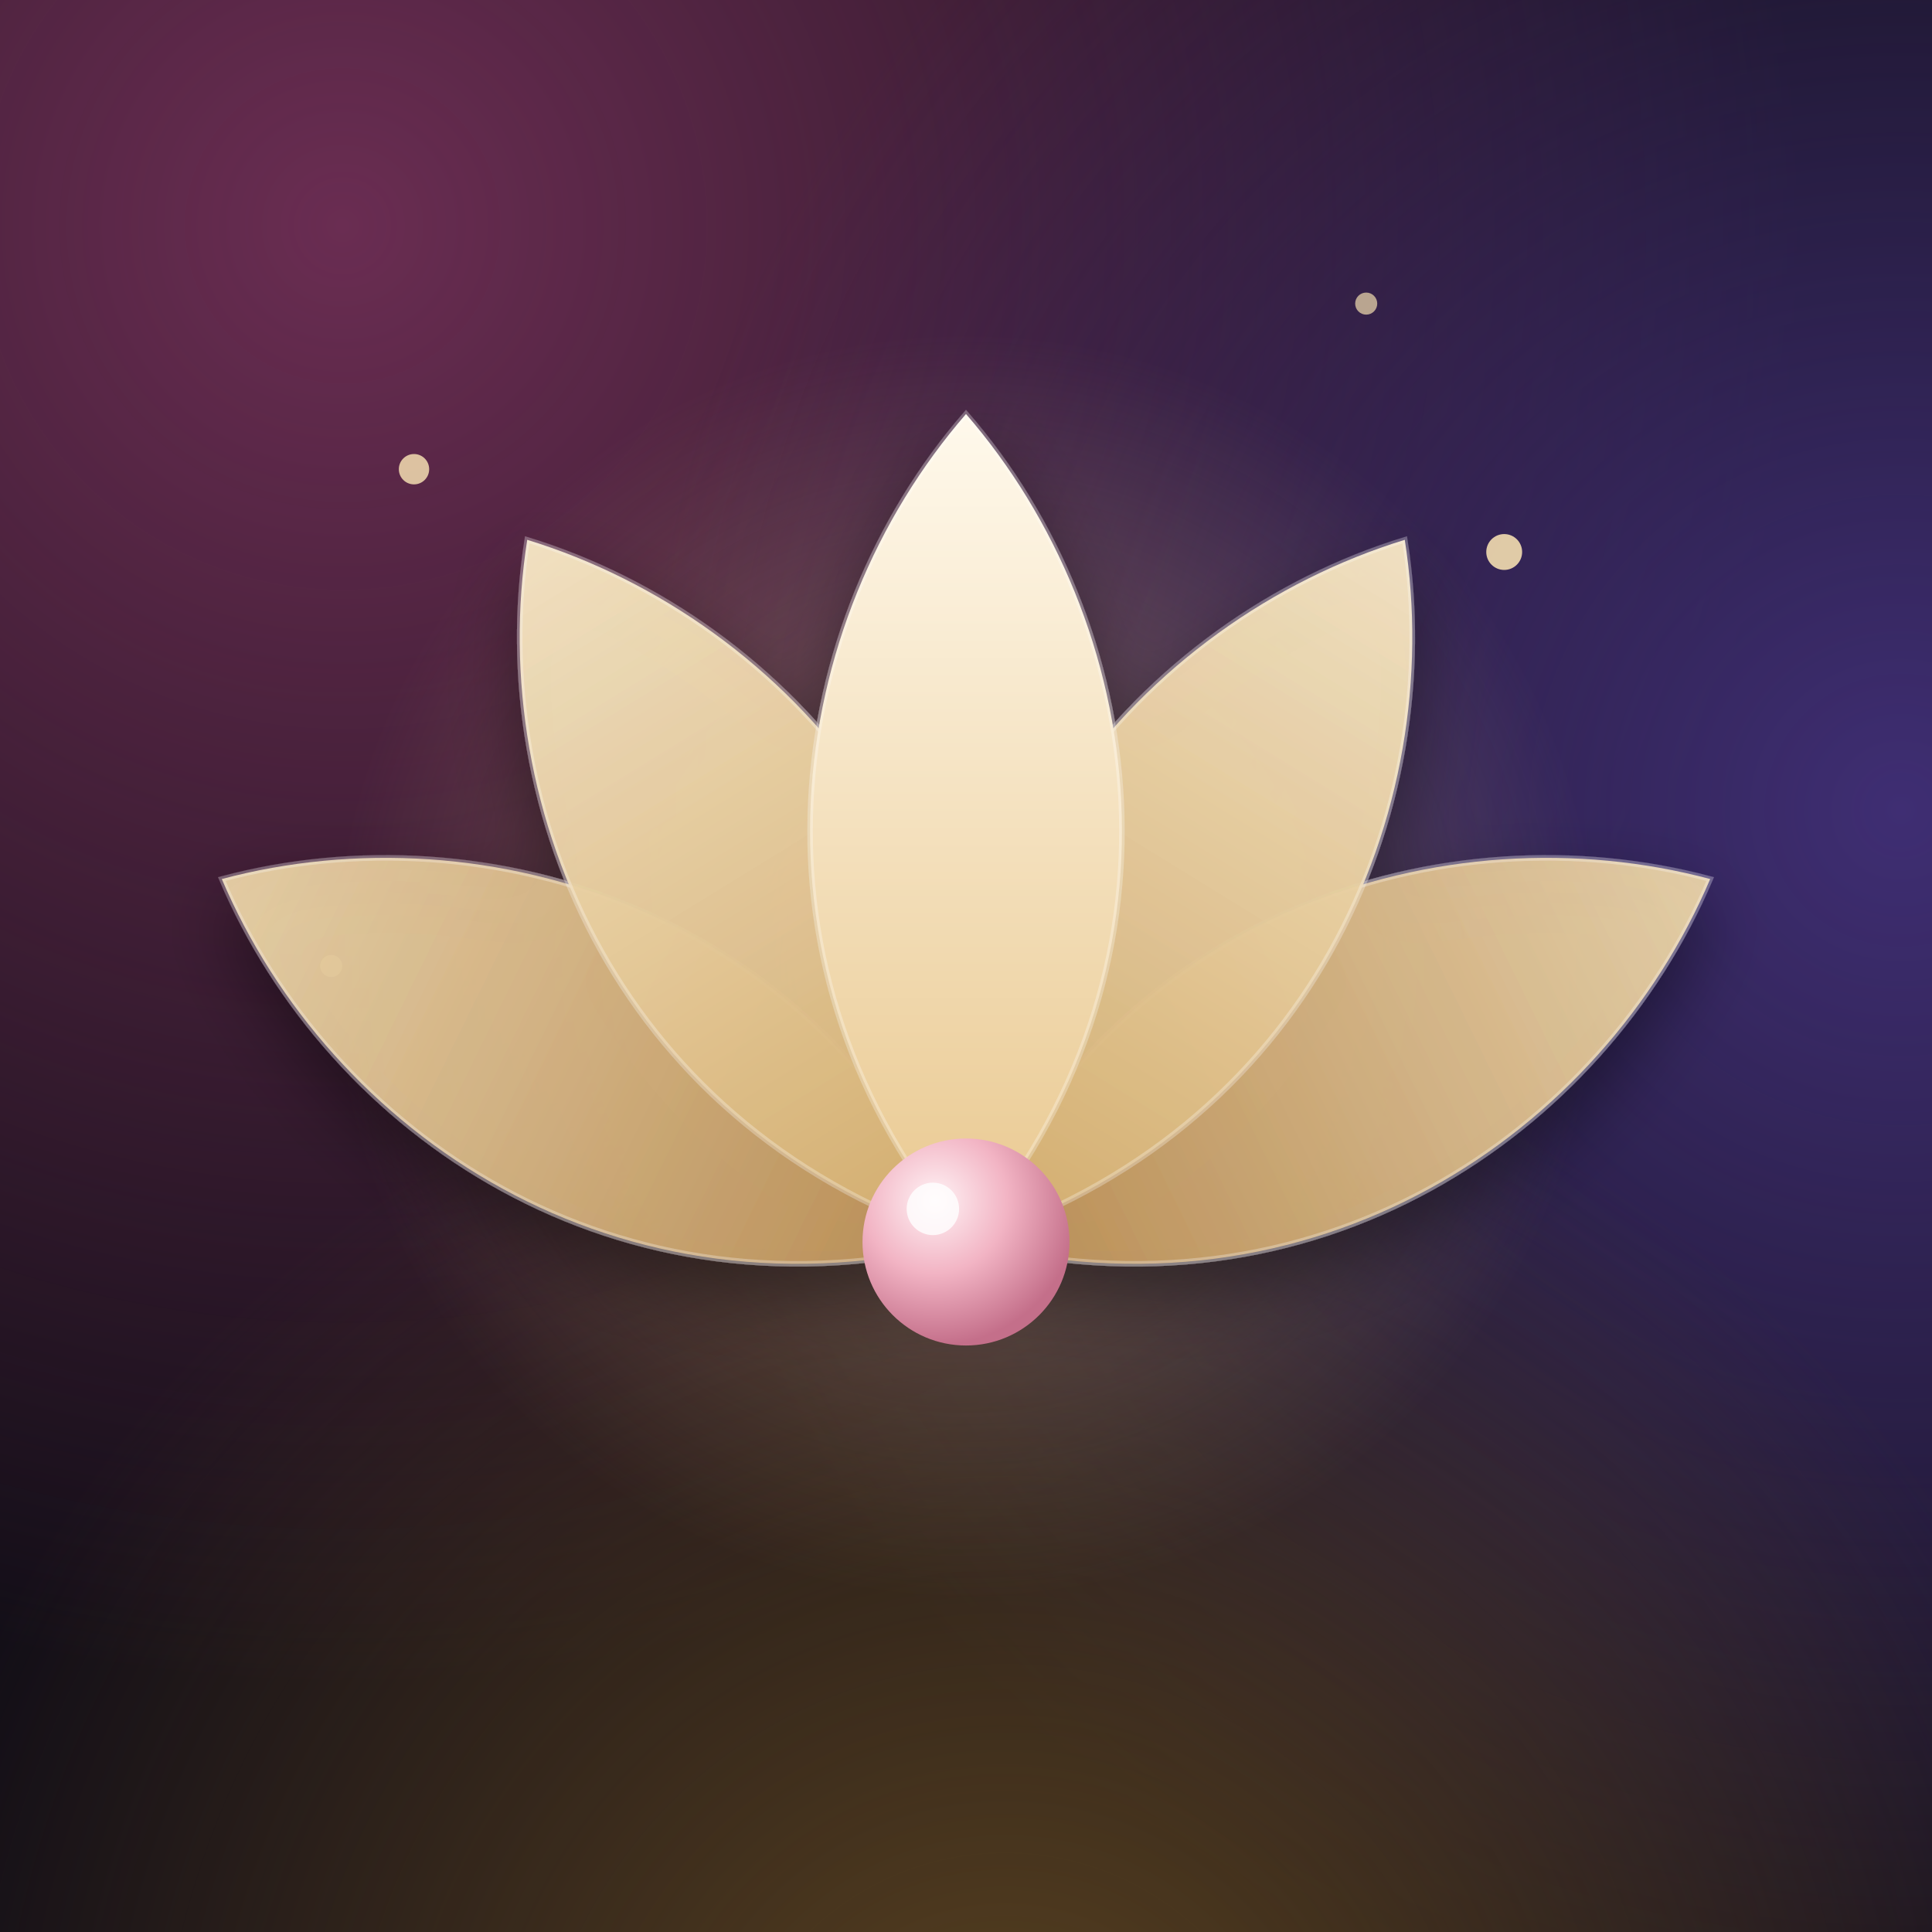
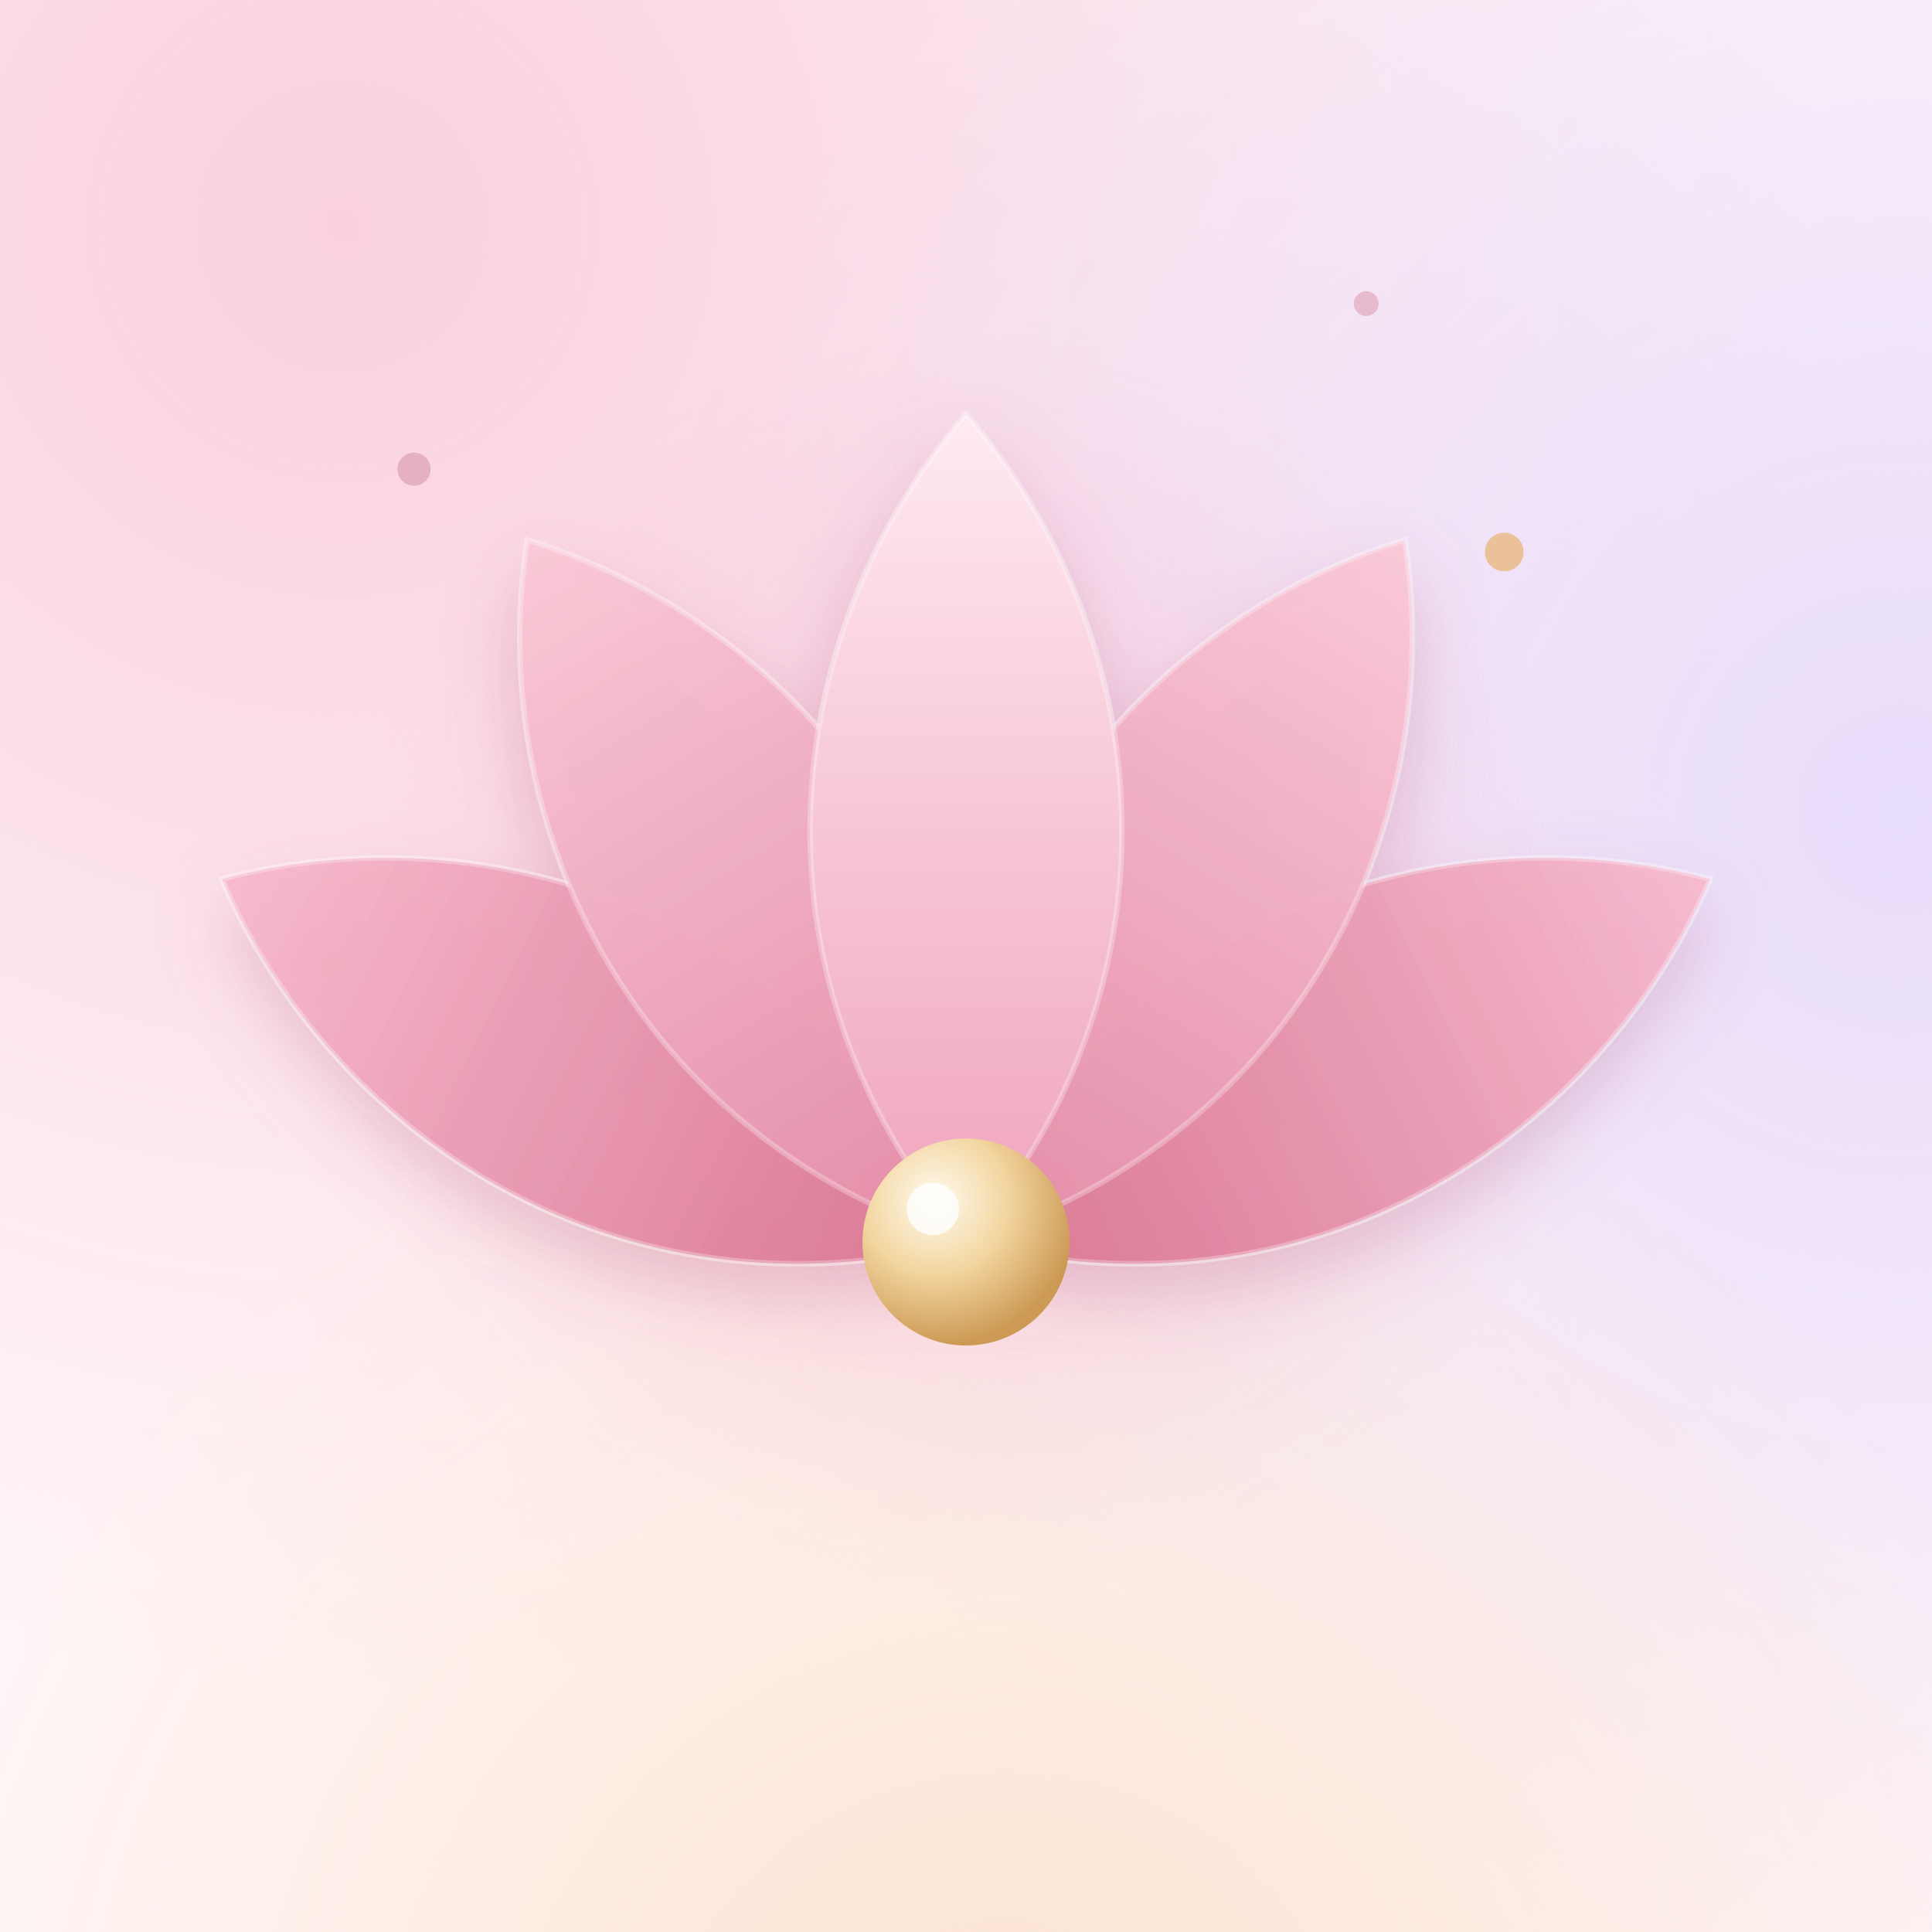
<svg xmlns="http://www.w3.org/2000/svg" viewBox="0 0 140 140">
  <defs>
    <radialGradient id="g0" cx="18%" cy="12%" r="75%">
-       <stop offset="0" stop-color="#6A2D52" />
-       <stop offset="1" stop-color="#6A2D52" stop-opacity="0" />
+       <stop offset="0" stop-color="#FAD0DE" />
+       <stop offset="1" stop-color="#FAD0DE" stop-opacity="0" />
    </radialGradient>
    <radialGradient id="g1" cx="98%" cy="42%" r="65%">
-       <stop offset="0" stop-color="#3F2E73" />
-       <stop offset="1" stop-color="#3F2E73" stop-opacity="0" />
+       <stop offset="0" stop-color="#E8DCFB" />
+       <stop offset="1" stop-color="#E8DCFB" stop-opacity="0" />
    </radialGradient>
    <radialGradient id="g2" cx="52%" cy="110%" r="58%">
-       <stop offset="0" stop-color="#5A4220" />
-       <stop offset="1" stop-color="#5A4220" stop-opacity="0" />
+       <stop offset="0" stop-color="#FCE3CF" />
+       <stop offset="1" stop-color="#FCE3CF" stop-opacity="0" />
    </radialGradient>
    <linearGradient id="outer" x1="0" y1="0" x2="0" y2="1">
-       <stop offset="0" stop-color="#F0D9AC" />
-       <stop offset="1" stop-color="#BF9257" />
+       <stop offset="0" stop-color="#F7B9CD" />
+       <stop offset="1" stop-color="#D9728F" />
    </linearGradient>
    <linearGradient id="inner" x1="0" y1="0" x2="0" y2="1">
-       <stop offset="0" stop-color="#F7E7C6" />
-       <stop offset="1" stop-color="#D3AC6C" />
+       <stop offset="0" stop-color="#FAC9D8" />
+       <stop offset="1" stop-color="#E48CA8" />
    </linearGradient>
    <linearGradient id="centre" x1="0" y1="0" x2="0" y2="1">
-       <stop offset="0" stop-color="#FFF9EC" />
-       <stop offset="1" stop-color="#E9C88F" />
+       <stop offset="0" stop-color="#FFEAF1" />
+       <stop offset="1" stop-color="#EFA3BC" />
    </linearGradient>
    <radialGradient id="heart" cx="35%" cy="30%" r="70%">
-       <stop offset="0" stop-color="#FFF3F5" />
-       <stop offset=".5" stop-color="#F2B4C4" />
-       <stop offset="1" stop-color="#C46F8A" />
+       <stop offset="0" stop-color="#FFFBF0" />
+       <stop offset=".5" stop-color="#F3D6A0" />
+       <stop offset="1" stop-color="#CC9A55" />
    </radialGradient>
    <radialGradient id="halo" cx="50%" cy="50%" r="50%">
-       <stop offset="0" stop-color="#E3C28A" stop-opacity=".42" />
-       <stop offset="1" stop-color="#E3C28A" stop-opacity="0" />
+       <stop offset="0" stop-color="#F4A6C0" stop-opacity=".42" />
+       <stop offset="1" stop-color="#F4A6C0" stop-opacity="0" />
    </radialGradient>
    <filter id="sh" x="-30%" y="-30%" width="160%" height="160%">
-       <feDropShadow dx="0" dy="2.2" stdDeviation="2.6" flood-color="#000" flood-opacity=".45" />
+       <feDropShadow dx="0" dy="2.2" stdDeviation="2.6" flood-color="#B0587A" flood-opacity=".3" />
    </filter>
  </defs>
-   <rect width="140" height="140" fill="#120E17" />
+   <rect width="140" height="140" fill="#FFF6F8" />
  <rect width="140" height="140" fill="url(#g0)" />
  <rect width="140" height="140" fill="url(#g1)" />
  <rect width="140" height="140" fill="url(#g2)" />
-   <circle cx="30" cy="34" r="1.1" fill="#F3DDB0" fill-opacity=".85" />
-   <circle cx="109" cy="40" r="1.3" fill="#F3DDB0" fill-opacity=".9" />
-   <circle cx="99" cy="22" r=".8" fill="#F3DDB0" fill-opacity=".7" />
-   <circle cx="24" cy="70" r=".8" fill="#F3DDB0" fill-opacity=".6" />
+   <circle cx="30" cy="34" r="1.2" fill="#E3A9BD" fill-opacity=".85" />
+   <circle cx="109" cy="40" r="1.4" fill="#E9BE8E" fill-opacity=".9" />
+   <circle cx="99" cy="22" r=".9" fill="#E3A9BD" fill-opacity=".7" />
+   <circle cx="24" cy="70" r=".9" fill="#E9BE8E" fill-opacity=".6" />
  <g transform="translate(0 4)">
    <circle cx="70" cy="66.0" r="46" fill="url(#halo)" />
    <g filter="url(#sh)">
      <path d="M70 86C53 66 57 41 70 26C83 41 87 66 70 86Z" fill="url(#outer)" fill-opacity="0.92" stroke="#fff" stroke-opacity=".28" stroke-width=".4" transform="rotate(-64.00 70 86) translate(70 86) scale(1.000) translate(-70 -86)" />
      <path d="M70 86C53 66 57 41 70 26C83 41 87 66 70 86Z" fill="url(#outer)" fill-opacity="0.92" stroke="#fff" stroke-opacity=".28" stroke-width=".4" transform="rotate(64.00 70 86) translate(70 86) scale(1.000) translate(-70 -86)" />
      <path d="M70 86C53 66 57 41 70 26C83 41 87 66 70 86Z" fill="url(#inner)" fill-opacity="0.96" stroke="#fff" stroke-opacity=".28" stroke-width=".4" transform="rotate(-32.00 70 86) translate(70 86) scale(1.000) translate(-70 -86)" />
      <path d="M70 86C53 66 57 41 70 26C83 41 87 66 70 86Z" fill="url(#inner)" fill-opacity="0.96" stroke="#fff" stroke-opacity=".28" stroke-width=".4" transform="rotate(32.00 70 86) translate(70 86) scale(1.000) translate(-70 -86)" />
      <path d="M70 86C53 66 57 41 70 26C83 41 87 66 70 86Z" fill="url(#centre)" fill-opacity="1" stroke="#fff" stroke-opacity=".28" stroke-width=".4" transform="rotate(0.00 70 86) translate(70 86) scale(1.000) translate(-70 -86)" />
    </g>
    <circle cx="70" cy="86" r="7.5" fill="url(#heart)" />
    <circle cx="67.6" cy="83.6" r="1.9" fill="#fff" fill-opacity=".8" />
  </g>
</svg>
